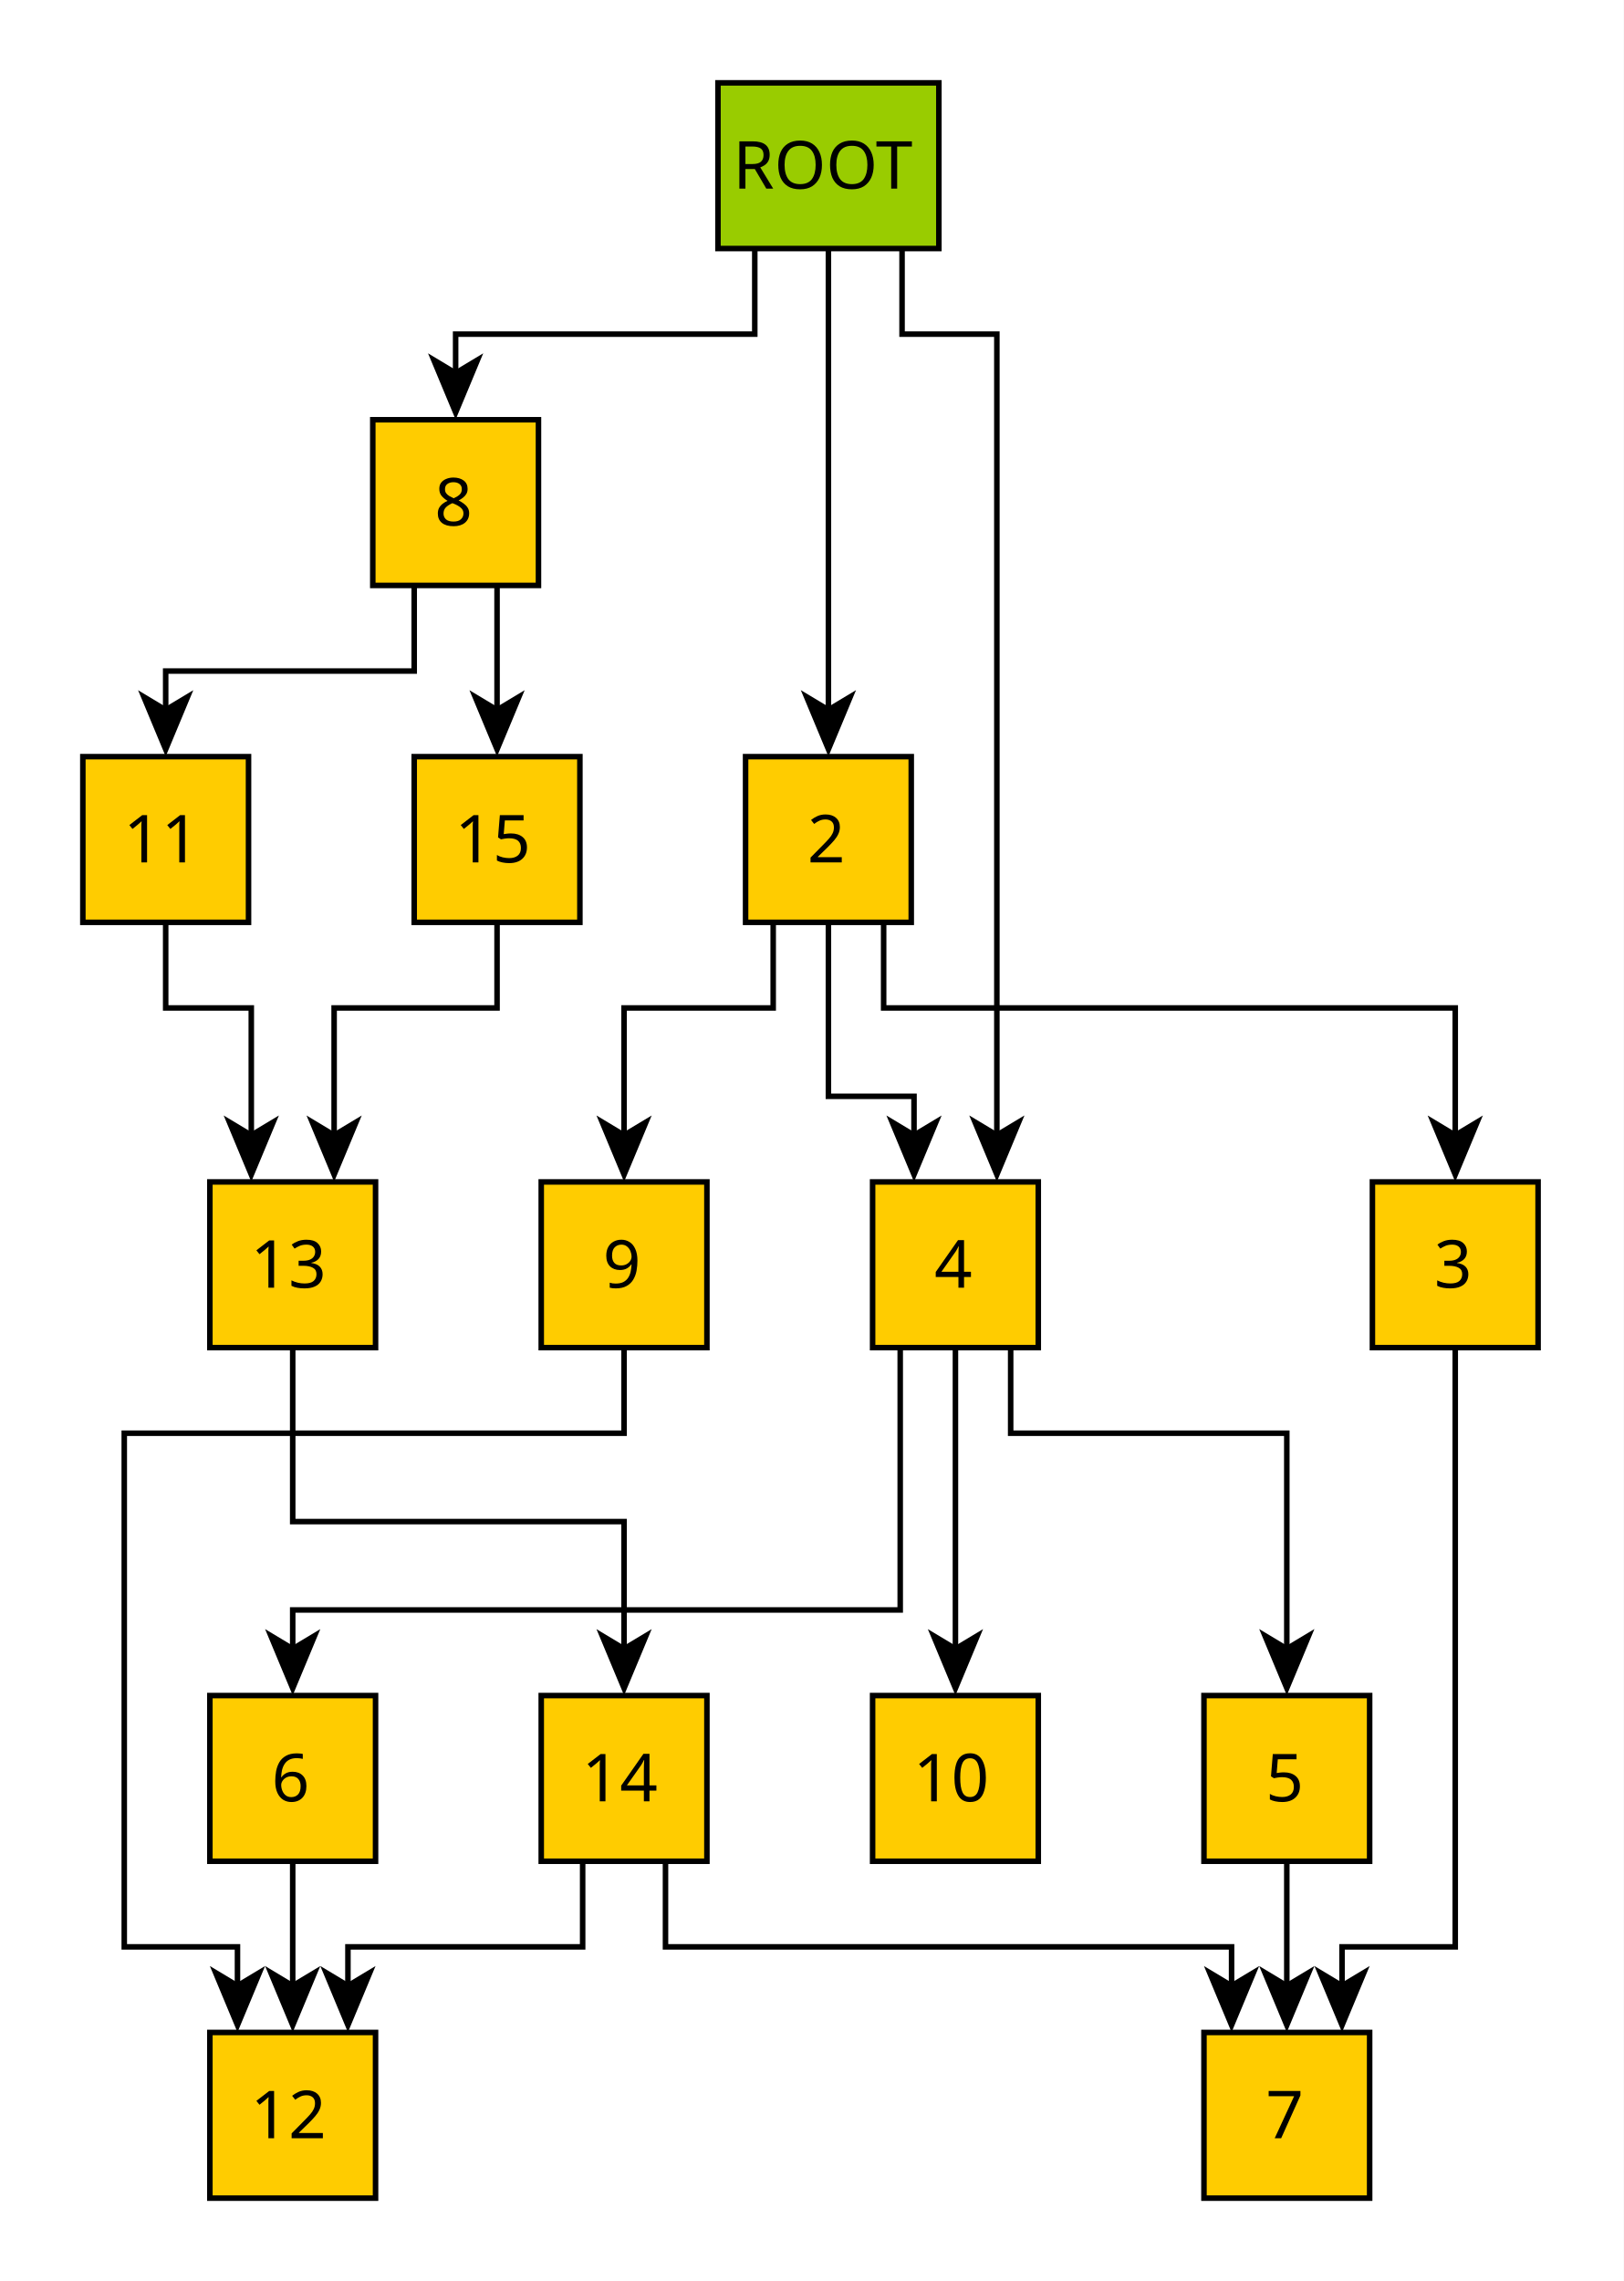
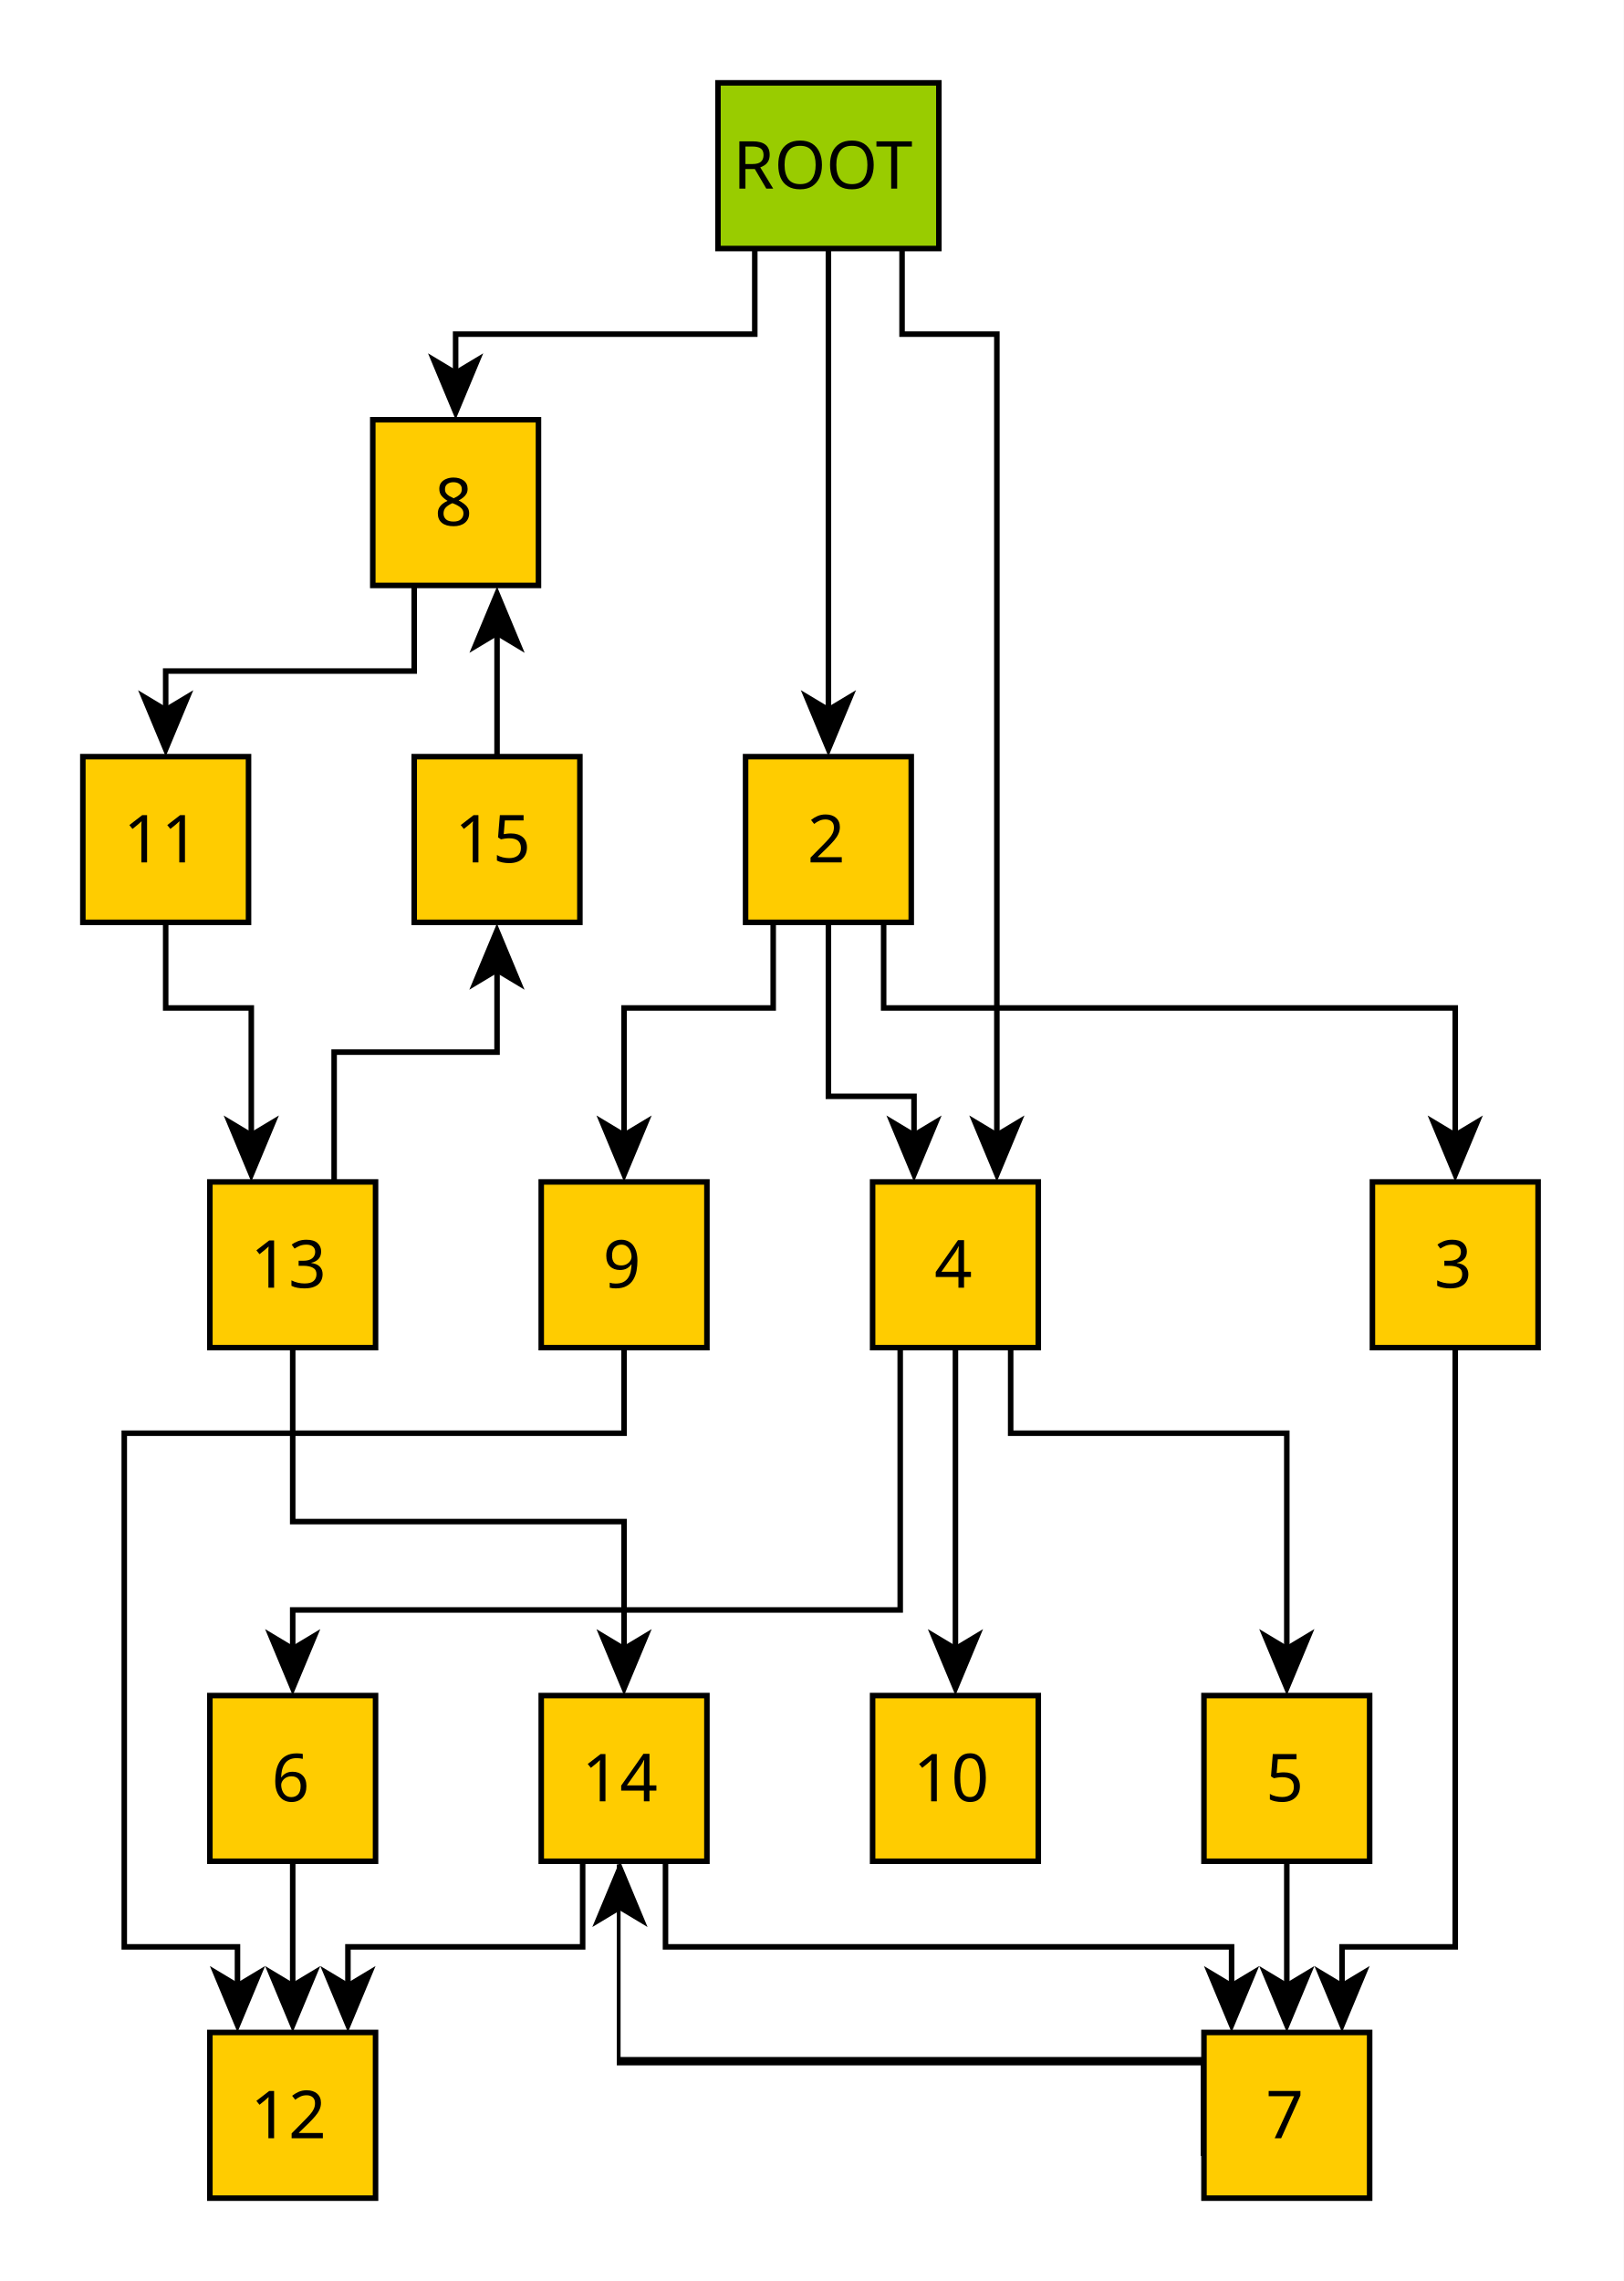
- <svg xmlns="http://www.w3.org/2000/svg" fill-opacity="1" color-rendering="auto" color-interpolation="auto" text-rendering="auto" stroke="black" stroke-linecap="square" width="294" stroke-miterlimit="10" shape-rendering="auto" stroke-opacity="1" fill="black" stroke-dasharray="none" font-weight="normal" stroke-width="1" height="413" font-family="'Dialog'" font-style="normal" stroke-linejoin="miter" font-size="12px" stroke-dashoffset="0" image-rendering="auto">
-   <defs id="genericDefs" />
-   <g>
+ <svg xmlns="http://www.w3.org/2000/svg" fill-opacity="1" color-rendering="auto" color-interpolation="auto" text-rendering="auto" stroke="black" stroke-linecap="square" width="294" stroke-miterlimit="10" shape-rendering="auto" stroke-opacity="1" fill="black" stroke-dasharray="none" font-weight="normal" stroke-width="1" height="413" font-family="'Dialog'" font-style="normal" stroke-linejoin="miter" font-size="12px" stroke-dashoffset="0" image-rendering="auto" version="1.1" id="svg246">
+   <defs id="genericDefs">
+     <clipPath clipPathUnits="userSpaceOnUse" id="clipPath2-3">
+       <path d="M 5,-15 H 299 V 398 H 5 Z" id="path6-6" />
+     </clipPath>
+     <clipPath clipPathUnits="userSpaceOnUse" id="clipPath2-5">
+       <path d="M 5,-15 H 299 V 398 H 5 Z" id="path6-3" />
+     </clipPath>
+   </defs>
+   <g id="g244">
    <defs id="defs1">
      <clipPath clipPathUnits="userSpaceOnUse" id="clipPath1">
-         <path d="M0 0 L294 0 L294 413 L0 413 L0 0 Z" />
+         <path d="M0 0 L294 0 L294 413 L0 413 L0 0 Z" id="path3" />
      </clipPath>
      <clipPath clipPathUnits="userSpaceOnUse" id="clipPath2">
-         <path d="M5 -15 L299 -15 L299 398 L5 398 L5 -15 Z" />
+         <path d="M5 -15 L299 -15 L299 398 L5 398 L5 -15 Z" id="path6" />
      </clipPath>
    </defs>
-     <g fill="white" text-rendering="geometricPrecision" shape-rendering="geometricPrecision" transform="translate(-5,15)" stroke="white">
-       <rect x="5" width="294" height="413" y="-15" clip-path="url(#clipPath2)" stroke="none" />
+     <g fill="white" text-rendering="geometricPrecision" shape-rendering="geometricPrecision" transform="translate(-5,15)" stroke="white" id="g12">
+       <rect x="5" width="294" height="413" y="-15" clip-path="url(#clipPath2)" stroke="none" id="rect10" />
    </g>
-     <g fill="rgb(153,204,0)" text-rendering="geometricPrecision" shape-rendering="geometricPrecision" transform="matrix(1,0,0,1,-5,15)" stroke="rgb(153,204,0)">
-       <rect x="135" width="40" height="30" y="0" clip-path="url(#clipPath2)" stroke="none" />
+     <path d="m 118,291.969 5,-12 -5,3 -5,-3 z" clip-path="url(#clipPath2-5)" stroke="none" id="path224-5" transform="matrix(1,0,0,-1,-5.751728,628.8764)" />
+     <g fill="rgb(153,204,0)" text-rendering="geometricPrecision" shape-rendering="geometricPrecision" transform="matrix(1,0,0,1,-5,15)" stroke="rgb(153,204,0)" id="g16">
+       <rect x="135" width="40" height="30" y="0" clip-path="url(#clipPath2)" stroke="none" id="rect14" />
    </g>
-     <g text-rendering="geometricPrecision" stroke-miterlimit="1.45" shape-rendering="geometricPrecision" transform="matrix(1,0,0,1,-5,15)" stroke-linecap="butt">
-       <rect fill="none" x="135" width="40" height="30" y="0" clip-path="url(#clipPath2)" />
-       <text x="137.721" xml:space="preserve" y="19.154" clip-path="url(#clipPath2)" font-family="sans-serif" stroke="none">ROOT</text>
+     <g text-rendering="geometricPrecision" stroke-miterlimit="1.45" shape-rendering="geometricPrecision" transform="matrix(1,0,0,1,-5,15)" stroke-linecap="butt" id="g22">
+       <rect fill="none" x="135" width="40" height="30" y="0" clip-path="url(#clipPath2)" id="rect18" />
+       <text x="137.721" xml:space="preserve" y="19.154" clip-path="url(#clipPath2)" font-family="sans-serif" stroke="none" id="text20">ROOT</text>
    </g>
-     <g fill="rgb(255,204,0)" text-rendering="geometricPrecision" shape-rendering="geometricPrecision" transform="matrix(1,0,0,1,-5,15)" stroke="rgb(255,204,0)">
-       <rect x="140" width="30" height="30" y="122" clip-path="url(#clipPath2)" stroke="none" />
+     <g fill="rgb(255,204,0)" text-rendering="geometricPrecision" shape-rendering="geometricPrecision" transform="matrix(1,0,0,1,-5,15)" stroke="rgb(255,204,0)" id="g26">
+       <rect x="140" width="30" height="30" y="122" clip-path="url(#clipPath2)" stroke="none" id="rect24" />
    </g>
-     <g text-rendering="geometricPrecision" stroke-miterlimit="1.45" shape-rendering="geometricPrecision" transform="matrix(1,0,0,1,-5,15)" stroke-linecap="butt">
-       <rect fill="none" x="140" width="30" height="30" y="122" clip-path="url(#clipPath2)" />
-       <text x="151.183" xml:space="preserve" y="141.154" clip-path="url(#clipPath2)" font-family="sans-serif" stroke="none">2</text>
+     <g text-rendering="geometricPrecision" stroke-miterlimit="1.45" shape-rendering="geometricPrecision" transform="matrix(1,0,0,1,-5,15)" stroke-linecap="butt" id="g32">
+       <rect fill="none" x="140" width="30" height="30" y="122" clip-path="url(#clipPath2)" id="rect28" />
+       <text x="151.183" xml:space="preserve" y="141.154" clip-path="url(#clipPath2)" font-family="sans-serif" stroke="none" id="text30">2</text>
    </g>
-     <g fill="rgb(255,204,0)" text-rendering="geometricPrecision" shape-rendering="geometricPrecision" transform="matrix(1,0,0,1,-5,15)" stroke="rgb(255,204,0)">
-       <rect x="253.5" width="30" height="30" y="199" clip-path="url(#clipPath2)" stroke="none" />
+     <g fill="rgb(255,204,0)" text-rendering="geometricPrecision" shape-rendering="geometricPrecision" transform="matrix(1,0,0,1,-5,15)" stroke="rgb(255,204,0)" id="g36">
+       <rect x="253.5" width="30" height="30" y="199" clip-path="url(#clipPath2)" stroke="none" id="rect34" />
    </g>
-     <g text-rendering="geometricPrecision" stroke-miterlimit="1.45" shape-rendering="geometricPrecision" transform="matrix(1,0,0,1,-5,15)" stroke-linecap="butt">
-       <rect fill="none" x="253.5" width="30" height="30" y="199" clip-path="url(#clipPath2)" />
-       <text x="264.683" xml:space="preserve" y="218.154" clip-path="url(#clipPath2)" font-family="sans-serif" stroke="none">3</text>
+     <g text-rendering="geometricPrecision" stroke-miterlimit="1.45" shape-rendering="geometricPrecision" transform="matrix(1,0,0,1,-5,15)" stroke-linecap="butt" id="g42">
+       <rect fill="none" x="253.5" width="30" height="30" y="199" clip-path="url(#clipPath2)" id="rect38" />
+       <text x="264.683" xml:space="preserve" y="218.154" clip-path="url(#clipPath2)" font-family="sans-serif" stroke="none" id="text40">3</text>
    </g>
-     <g fill="rgb(255,204,0)" text-rendering="geometricPrecision" shape-rendering="geometricPrecision" transform="matrix(1,0,0,1,-5,15)" stroke="rgb(255,204,0)">
-       <rect x="163" width="30" height="30" y="199" clip-path="url(#clipPath2)" stroke="none" />
+     <g fill="rgb(255,204,0)" text-rendering="geometricPrecision" shape-rendering="geometricPrecision" transform="matrix(1,0,0,1,-5,15)" stroke="rgb(255,204,0)" id="g46">
+       <rect x="163" width="30" height="30" y="199" clip-path="url(#clipPath2)" stroke="none" id="rect44" />
    </g>
-     <g text-rendering="geometricPrecision" stroke-miterlimit="1.45" shape-rendering="geometricPrecision" transform="matrix(1,0,0,1,-5,15)" stroke-linecap="butt">
-       <rect fill="none" x="163" width="30" height="30" y="199" clip-path="url(#clipPath2)" />
-       <text x="174.183" xml:space="preserve" y="218.154" clip-path="url(#clipPath2)" font-family="sans-serif" stroke="none">4</text>
+     <g text-rendering="geometricPrecision" stroke-miterlimit="1.45" shape-rendering="geometricPrecision" transform="matrix(1,0,0,1,-5,15)" stroke-linecap="butt" id="g52">
+       <rect fill="none" x="163" width="30" height="30" y="199" clip-path="url(#clipPath2)" id="rect48" />
+       <text x="174.183" xml:space="preserve" y="218.154" clip-path="url(#clipPath2)" font-family="sans-serif" stroke="none" id="text50">4</text>
    </g>
-     <g fill="rgb(255,204,0)" text-rendering="geometricPrecision" shape-rendering="geometricPrecision" transform="matrix(1,0,0,1,-5,15)" stroke="rgb(255,204,0)">
-       <rect x="223" width="30" height="30" y="292" clip-path="url(#clipPath2)" stroke="none" />
+     <g fill="rgb(255,204,0)" text-rendering="geometricPrecision" shape-rendering="geometricPrecision" transform="matrix(1,0,0,1,-5,15)" stroke="rgb(255,204,0)" id="g56">
+       <rect x="223" width="30" height="30" y="292" clip-path="url(#clipPath2)" stroke="none" id="rect54" />
    </g>
-     <g text-rendering="geometricPrecision" stroke-miterlimit="1.45" shape-rendering="geometricPrecision" transform="matrix(1,0,0,1,-5,15)" stroke-linecap="butt">
-       <rect fill="none" x="223" width="30" height="30" y="292" clip-path="url(#clipPath2)" />
-       <text x="234.183" xml:space="preserve" y="311.154" clip-path="url(#clipPath2)" font-family="sans-serif" stroke="none">5</text>
+     <g text-rendering="geometricPrecision" stroke-miterlimit="1.45" shape-rendering="geometricPrecision" transform="matrix(1,0,0,1,-5,15)" stroke-linecap="butt" id="g62">
+       <rect fill="none" x="223" width="30" height="30" y="292" clip-path="url(#clipPath2)" id="rect58" />
+       <text x="234.183" xml:space="preserve" y="311.154" clip-path="url(#clipPath2)" font-family="sans-serif" stroke="none" id="text60">5</text>
    </g>
-     <g fill="rgb(255,204,0)" text-rendering="geometricPrecision" shape-rendering="geometricPrecision" transform="matrix(1,0,0,1,-5,15)" stroke="rgb(255,204,0)">
-       <rect x="43" width="30" height="30" y="292" clip-path="url(#clipPath2)" stroke="none" />
+     <g fill="rgb(255,204,0)" text-rendering="geometricPrecision" shape-rendering="geometricPrecision" transform="matrix(1,0,0,1,-5,15)" stroke="rgb(255,204,0)" id="g66">
+       <rect x="43" width="30" height="30" y="292" clip-path="url(#clipPath2)" stroke="none" id="rect64" />
    </g>
-     <g text-rendering="geometricPrecision" stroke-miterlimit="1.45" shape-rendering="geometricPrecision" transform="matrix(1,0,0,1,-5,15)" stroke-linecap="butt">
-       <rect fill="none" x="43" width="30" height="30" y="292" clip-path="url(#clipPath2)" />
-       <text x="54.183" xml:space="preserve" y="311.154" clip-path="url(#clipPath2)" font-family="sans-serif" stroke="none">6</text>
+     <g text-rendering="geometricPrecision" stroke-miterlimit="1.45" shape-rendering="geometricPrecision" transform="matrix(1,0,0,1,-5,15)" stroke-linecap="butt" id="g72">
+       <rect fill="none" x="43" width="30" height="30" y="292" clip-path="url(#clipPath2)" id="rect68" />
+       <text x="54.183" xml:space="preserve" y="311.154" clip-path="url(#clipPath2)" font-family="sans-serif" stroke="none" id="text70">6</text>
    </g>
-     <g fill="rgb(255,204,0)" text-rendering="geometricPrecision" shape-rendering="geometricPrecision" transform="matrix(1,0,0,1,-5,15)" stroke="rgb(255,204,0)">
-       <rect x="223" width="30" height="30" y="353" clip-path="url(#clipPath2)" stroke="none" />
+     <g fill="rgb(255,204,0)" text-rendering="geometricPrecision" shape-rendering="geometricPrecision" transform="matrix(1,0,0,1,-5,15)" stroke="rgb(255,204,0)" id="g76">
+       <rect x="223" width="30" height="30" y="353" clip-path="url(#clipPath2)" stroke="none" id="rect74" />
    </g>
-     <g text-rendering="geometricPrecision" stroke-miterlimit="1.45" shape-rendering="geometricPrecision" transform="matrix(1,0,0,1,-5,15)" stroke-linecap="butt">
-       <rect fill="none" x="223" width="30" height="30" y="353" clip-path="url(#clipPath2)" />
-       <text x="234.183" xml:space="preserve" y="372.154" clip-path="url(#clipPath2)" font-family="sans-serif" stroke="none">7</text>
+     <g text-rendering="geometricPrecision" stroke-miterlimit="1.45" shape-rendering="geometricPrecision" transform="matrix(1,0,0,1,-5,15)" stroke-linecap="butt" id="g82">
+       <rect fill="none" x="223" width="30" height="30" y="353" clip-path="url(#clipPath2)" id="rect78" />
+       <text x="234.183" xml:space="preserve" y="372.154" clip-path="url(#clipPath2)" font-family="sans-serif" stroke="none" id="text80">7</text>
    </g>
-     <g fill="rgb(255,204,0)" text-rendering="geometricPrecision" shape-rendering="geometricPrecision" transform="matrix(1,0,0,1,-5,15)" stroke="rgb(255,204,0)">
-       <rect x="72.5" width="30" height="30" y="61" clip-path="url(#clipPath2)" stroke="none" />
+     <g fill="rgb(255,204,0)" text-rendering="geometricPrecision" shape-rendering="geometricPrecision" transform="matrix(1,0,0,1,-5,15)" stroke="rgb(255,204,0)" id="g86">
+       <rect x="72.5" width="30" height="30" y="61" clip-path="url(#clipPath2)" stroke="none" id="rect84" />
    </g>
-     <g text-rendering="geometricPrecision" stroke-miterlimit="1.45" shape-rendering="geometricPrecision" transform="matrix(1,0,0,1,-5,15)" stroke-linecap="butt">
-       <rect fill="none" x="72.5" width="30" height="30" y="61" clip-path="url(#clipPath2)" />
-       <text x="83.683" xml:space="preserve" y="80.154" clip-path="url(#clipPath2)" font-family="sans-serif" stroke="none">8</text>
+     <g text-rendering="geometricPrecision" stroke-miterlimit="1.45" shape-rendering="geometricPrecision" transform="matrix(1,0,0,1,-5,15)" stroke-linecap="butt" id="g92">
+       <rect fill="none" x="72.5" width="30" height="30" y="61" clip-path="url(#clipPath2)" id="rect88" />
+       <text x="83.683" xml:space="preserve" y="80.154" clip-path="url(#clipPath2)" font-family="sans-serif" stroke="none" id="text90">8</text>
    </g>
-     <g fill="rgb(255,204,0)" text-rendering="geometricPrecision" shape-rendering="geometricPrecision" transform="matrix(1,0,0,1,-5,15)" stroke="rgb(255,204,0)">
-       <rect x="103" width="30" height="30" y="199" clip-path="url(#clipPath2)" stroke="none" />
+     <g fill="rgb(255,204,0)" text-rendering="geometricPrecision" shape-rendering="geometricPrecision" transform="matrix(1,0,0,1,-5,15)" stroke="rgb(255,204,0)" id="g96">
+       <rect x="103" width="30" height="30" y="199" clip-path="url(#clipPath2)" stroke="none" id="rect94" />
    </g>
-     <g text-rendering="geometricPrecision" stroke-miterlimit="1.45" shape-rendering="geometricPrecision" transform="matrix(1,0,0,1,-5,15)" stroke-linecap="butt">
-       <rect fill="none" x="103" width="30" height="30" y="199" clip-path="url(#clipPath2)" />
-       <text x="114.183" xml:space="preserve" y="218.154" clip-path="url(#clipPath2)" font-family="sans-serif" stroke="none">9</text>
+     <g text-rendering="geometricPrecision" stroke-miterlimit="1.45" shape-rendering="geometricPrecision" transform="matrix(1,0,0,1,-5,15)" stroke-linecap="butt" id="g102">
+       <rect fill="none" x="103" width="30" height="30" y="199" clip-path="url(#clipPath2)" id="rect98" />
+       <text x="114.183" xml:space="preserve" y="218.154" clip-path="url(#clipPath2)" font-family="sans-serif" stroke="none" id="text100">9</text>
    </g>
-     <g fill="rgb(255,204,0)" text-rendering="geometricPrecision" shape-rendering="geometricPrecision" transform="matrix(1,0,0,1,-5,15)" stroke="rgb(255,204,0)">
-       <rect x="163" width="30" height="30" y="292" clip-path="url(#clipPath2)" stroke="none" />
+     <g fill="rgb(255,204,0)" text-rendering="geometricPrecision" shape-rendering="geometricPrecision" transform="matrix(1,0,0,1,-5,15)" stroke="rgb(255,204,0)" id="g106">
+       <rect x="163" width="30" height="30" y="292" clip-path="url(#clipPath2)" stroke="none" id="rect104" />
    </g>
-     <g text-rendering="geometricPrecision" stroke-miterlimit="1.45" shape-rendering="geometricPrecision" transform="matrix(1,0,0,1,-5,15)" stroke-linecap="butt">
-       <rect fill="none" x="163" width="30" height="30" y="292" clip-path="url(#clipPath2)" />
-       <text x="170.365" xml:space="preserve" y="311.154" clip-path="url(#clipPath2)" font-family="sans-serif" stroke="none">10</text>
+     <g text-rendering="geometricPrecision" stroke-miterlimit="1.45" shape-rendering="geometricPrecision" transform="matrix(1,0,0,1,-5,15)" stroke-linecap="butt" id="g112">
+       <rect fill="none" x="163" width="30" height="30" y="292" clip-path="url(#clipPath2)" id="rect108" />
+       <text x="170.365" xml:space="preserve" y="311.154" clip-path="url(#clipPath2)" font-family="sans-serif" stroke="none" id="text110">10</text>
    </g>
-     <g fill="rgb(255,204,0)" text-rendering="geometricPrecision" shape-rendering="geometricPrecision" transform="matrix(1,0,0,1,-5,15)" stroke="rgb(255,204,0)">
-       <rect x="20" width="30" height="30" y="122" clip-path="url(#clipPath2)" stroke="none" />
+     <g fill="rgb(255,204,0)" text-rendering="geometricPrecision" shape-rendering="geometricPrecision" transform="matrix(1,0,0,1,-5,15)" stroke="rgb(255,204,0)" id="g116">
+       <rect x="20" width="30" height="30" y="122" clip-path="url(#clipPath2)" stroke="none" id="rect114" />
    </g>
-     <g text-rendering="geometricPrecision" stroke-miterlimit="1.45" shape-rendering="geometricPrecision" transform="matrix(1,0,0,1,-5,15)" stroke-linecap="butt">
-       <rect fill="none" x="20" width="30" height="30" y="122" clip-path="url(#clipPath2)" />
-       <text x="27.365" xml:space="preserve" y="141.154" clip-path="url(#clipPath2)" font-family="sans-serif" stroke="none">11</text>
+     <g text-rendering="geometricPrecision" stroke-miterlimit="1.45" shape-rendering="geometricPrecision" transform="matrix(1,0,0,1,-5,15)" stroke-linecap="butt" id="g122">
+       <rect fill="none" x="20" width="30" height="30" y="122" clip-path="url(#clipPath2)" id="rect118" />
+       <text x="27.365" xml:space="preserve" y="141.154" clip-path="url(#clipPath2)" font-family="sans-serif" stroke="none" id="text120">11</text>
    </g>
-     <g fill="rgb(255,204,0)" text-rendering="geometricPrecision" shape-rendering="geometricPrecision" transform="matrix(1,0,0,1,-5,15)" stroke="rgb(255,204,0)">
-       <rect x="43" width="30" height="30" y="353" clip-path="url(#clipPath2)" stroke="none" />
+     <g fill="rgb(255,204,0)" text-rendering="geometricPrecision" shape-rendering="geometricPrecision" transform="matrix(1,0,0,1,-5,15)" stroke="rgb(255,204,0)" id="g126">
+       <rect x="43" width="30" height="30" y="353" clip-path="url(#clipPath2)" stroke="none" id="rect124" />
    </g>
-     <g text-rendering="geometricPrecision" stroke-miterlimit="1.45" shape-rendering="geometricPrecision" transform="matrix(1,0,0,1,-5,15)" stroke-linecap="butt">
-       <rect fill="none" x="43" width="30" height="30" y="353" clip-path="url(#clipPath2)" />
-       <text x="50.365" xml:space="preserve" y="372.154" clip-path="url(#clipPath2)" font-family="sans-serif" stroke="none">12</text>
+     <g text-rendering="geometricPrecision" stroke-miterlimit="1.45" shape-rendering="geometricPrecision" transform="matrix(1,0,0,1,-5,15)" stroke-linecap="butt" id="g132">
+       <rect fill="none" x="43" width="30" height="30" y="353" clip-path="url(#clipPath2)" id="rect128" />
+       <text x="50.365" xml:space="preserve" y="372.154" clip-path="url(#clipPath2)" font-family="sans-serif" stroke="none" id="text130">12</text>
    </g>
-     <g fill="rgb(255,204,0)" text-rendering="geometricPrecision" shape-rendering="geometricPrecision" transform="matrix(1,0,0,1,-5,15)" stroke="rgb(255,204,0)">
-       <rect x="43" width="30" height="30" y="199" clip-path="url(#clipPath2)" stroke="none" />
+     <g fill="rgb(255,204,0)" text-rendering="geometricPrecision" shape-rendering="geometricPrecision" transform="matrix(1,0,0,1,-5,15)" stroke="rgb(255,204,0)" id="g136">
+       <rect x="43" width="30" height="30" y="199" clip-path="url(#clipPath2)" stroke="none" id="rect134" />
    </g>
-     <g text-rendering="geometricPrecision" stroke-miterlimit="1.45" shape-rendering="geometricPrecision" transform="matrix(1,0,0,1,-5,15)" stroke-linecap="butt">
-       <rect fill="none" x="43" width="30" height="30" y="199" clip-path="url(#clipPath2)" />
-       <text x="50.365" xml:space="preserve" y="218.154" clip-path="url(#clipPath2)" font-family="sans-serif" stroke="none">13</text>
+     <g text-rendering="geometricPrecision" stroke-miterlimit="1.45" shape-rendering="geometricPrecision" transform="matrix(1,0,0,1,-5,15)" stroke-linecap="butt" id="g142">
+       <rect fill="none" x="43" width="30" height="30" y="199" clip-path="url(#clipPath2)" id="rect138" />
+       <text x="50.365" xml:space="preserve" y="218.154" clip-path="url(#clipPath2)" font-family="sans-serif" stroke="none" id="text140">13</text>
    </g>
-     <g fill="rgb(255,204,0)" text-rendering="geometricPrecision" shape-rendering="geometricPrecision" transform="matrix(1,0,0,1,-5,15)" stroke="rgb(255,204,0)">
-       <rect x="103" width="30" height="30" y="292" clip-path="url(#clipPath2)" stroke="none" />
+     <g fill="rgb(255,204,0)" text-rendering="geometricPrecision" shape-rendering="geometricPrecision" transform="matrix(1,0,0,1,-5,15)" stroke="rgb(255,204,0)" id="g146">
+       <rect x="103" width="30" height="30" y="292" clip-path="url(#clipPath2)" stroke="none" id="rect144" />
    </g>
-     <g text-rendering="geometricPrecision" stroke-miterlimit="1.45" shape-rendering="geometricPrecision" transform="matrix(1,0,0,1,-5,15)" stroke-linecap="butt">
-       <rect fill="none" x="103" width="30" height="30" y="292" clip-path="url(#clipPath2)" />
-       <text x="110.365" xml:space="preserve" y="311.154" clip-path="url(#clipPath2)" font-family="sans-serif" stroke="none">14</text>
+     <g text-rendering="geometricPrecision" stroke-miterlimit="1.45" shape-rendering="geometricPrecision" transform="matrix(1,0,0,1,-5,15)" stroke-linecap="butt" id="g152">
+       <rect fill="none" x="103" width="30" height="30" y="292" clip-path="url(#clipPath2)" id="rect148" />
+       <text x="110.365" xml:space="preserve" y="311.154" clip-path="url(#clipPath2)" font-family="sans-serif" stroke="none" id="text150">14</text>
    </g>
-     <g fill="rgb(255,204,0)" text-rendering="geometricPrecision" shape-rendering="geometricPrecision" transform="matrix(1,0,0,1,-5,15)" stroke="rgb(255,204,0)">
-       <rect x="80" width="30" height="30" y="122" clip-path="url(#clipPath2)" stroke="none" />
+     <g fill="rgb(255,204,0)" text-rendering="geometricPrecision" shape-rendering="geometricPrecision" transform="matrix(1,0,0,1,-5,15)" stroke="rgb(255,204,0)" id="g156">
+       <rect x="80" width="30" height="30" y="122" clip-path="url(#clipPath2)" stroke="none" id="rect154" />
    </g>
-     <g text-rendering="geometricPrecision" stroke-miterlimit="1.45" shape-rendering="geometricPrecision" transform="matrix(1,0,0,1,-5,15)" stroke-linecap="butt">
-       <rect fill="none" x="80" width="30" height="30" y="122" clip-path="url(#clipPath2)" />
-       <text x="87.365" xml:space="preserve" y="141.154" clip-path="url(#clipPath2)" font-family="sans-serif" stroke="none">15</text>
-       <path fill="none" d="M155 30 L155 113.955" clip-path="url(#clipPath2)" />
-       <path d="M155 121.955 L160 109.955 L155 112.955 L150 109.955 Z" clip-path="url(#clipPath2)" stroke="none" />
-       <path fill="none" d="M165 152 L165 167.5 L268.5 167.5 L268.5 190.969" clip-path="url(#clipPath2)" />
-       <path d="M268.5 198.969 L273.5 186.969 L268.5 189.969 L263.5 186.969 Z" clip-path="url(#clipPath2)" stroke="none" />
-       <path fill="none" d="M168.333 30 L168.333 45.5 L185.5 45.5 L185.5 190.963" clip-path="url(#clipPath2)" />
-       <path d="M185.5 198.963 L190.5 186.963 L185.5 189.963 L180.5 186.963 Z" clip-path="url(#clipPath2)" stroke="none" />
-       <path fill="none" d="M155 152 L155 183.5 L170.5 183.5 L170.5 190.97" clip-path="url(#clipPath2)" />
-       <path d="M170.5 198.97 L175.5 186.97 L170.5 189.97 L165.5 186.97 Z" clip-path="url(#clipPath2)" stroke="none" />
-       <path fill="none" d="M188 229 L188 244.5 L238 244.5 L238 283.954" clip-path="url(#clipPath2)" />
-       <path d="M238 291.954 L243 279.954 L238 282.954 L233 279.954 Z" clip-path="url(#clipPath2)" stroke="none" />
-       <path fill="none" d="M168 229 L168 276.5 L58 276.5 L58 283.97" clip-path="url(#clipPath2)" />
-       <path d="M58 291.97 L63 279.97 L58 282.97 L53 279.97 Z" clip-path="url(#clipPath2)" stroke="none" />
-       <path fill="none" d="M268.5 229 L268.5 337.5 L248 337.5 L248 344.97" clip-path="url(#clipPath2)" />
-       <path d="M248 352.97 L253 340.97 L248 343.97 L243 340.97 Z" clip-path="url(#clipPath2)" stroke="none" />
-       <path fill="none" d="M238 322 L238 344.97" clip-path="url(#clipPath2)" />
-       <path d="M238 352.97 L243 340.97 L238 343.97 L233 340.97 Z" clip-path="url(#clipPath2)" stroke="none" />
-       <path fill="none" d="M141.667 30 L141.667 45.5 L87.5 45.5 L87.5 52.97" clip-path="url(#clipPath2)" />
-       <path d="M87.5 60.97 L92.5 48.97 L87.5 51.97 L82.5 48.97 Z" clip-path="url(#clipPath2)" stroke="none" />
-       <path fill="none" d="M145 152 L145 167.5 L118 167.5 L118 190.969" clip-path="url(#clipPath2)" />
-       <path d="M118 198.969 L123 186.969 L118 189.969 L113 186.969 Z" clip-path="url(#clipPath2)" stroke="none" />
-       <path fill="none" d="M178 229 L178 283.969" clip-path="url(#clipPath2)" />
-       <path d="M178 291.969 L183 279.969 L178 282.969 L173 279.969 Z" clip-path="url(#clipPath2)" stroke="none" />
-       <path fill="none" d="M80 91 L80 106.5 L35 106.5 L35 113.97" clip-path="url(#clipPath2)" />
-       <path d="M35 121.97 L40 109.97 L35 112.97 L30 109.97 Z" clip-path="url(#clipPath2)" stroke="none" />
-       <path fill="none" d="M58 322 L58 344.97" clip-path="url(#clipPath2)" />
-       <path d="M58 352.97 L63 340.97 L58 343.97 L53 340.97 Z" clip-path="url(#clipPath2)" stroke="none" />
-       <path fill="none" d="M118 229 L118 244.5 L27.5 244.5 L27.5 337.5 L48 337.5 L48 344.97" clip-path="url(#clipPath2)" />
-       <path d="M48 352.97 L53 340.97 L48 343.97 L43 340.97 Z" clip-path="url(#clipPath2)" stroke="none" />
-       <path fill="none" d="M35 152 L35 167.5 L50.5 167.5 L50.5 190.969" clip-path="url(#clipPath2)" />
-       <path d="M50.5 198.969 L55.5 186.969 L50.5 189.969 L45.5 186.969 Z" clip-path="url(#clipPath2)" stroke="none" />
-       <path fill="none" d="M58 229 L58 260.5 L118 260.5 L118 283.969" clip-path="url(#clipPath2)" />
-       <path d="M118 291.969 L123 279.969 L118 282.969 L113 279.969 Z" clip-path="url(#clipPath2)" stroke="none" />
-       <path fill="none" d="M110.5 322 L110.5 337.5 L68 337.5 L68 344.97" clip-path="url(#clipPath2)" />
-       <path d="M68 352.97 L73 340.97 L68 343.97 L63 340.97 Z" clip-path="url(#clipPath2)" stroke="none" />
-       <path fill="none" d="M125.5 322 L125.5 337.5 L228 337.5 L228 344.97" clip-path="url(#clipPath2)" />
-       <path d="M228 352.97 L233 340.97 L228 343.97 L223 340.97 Z" clip-path="url(#clipPath2)" stroke="none" />
-       <path fill="none" d="M95 91 L95 113.97" clip-path="url(#clipPath2)" />
-       <path d="M95 121.97 L100 109.97 L95 112.97 L90 109.97 Z" clip-path="url(#clipPath2)" stroke="none" />
-       <path fill="none" d="M95 152 L95 167.5 L65.5 167.5 L65.5 190.969" clip-path="url(#clipPath2)" />
-       <path d="M65.5 198.969 L70.5 186.969 L65.5 189.969 L60.5 186.969 Z" clip-path="url(#clipPath2)" stroke="none" />
+     <g text-rendering="geometricPrecision" stroke-miterlimit="1.45" shape-rendering="geometricPrecision" transform="matrix(1,0,0,1,-5,15)" stroke-linecap="butt" id="g242">
+       <rect fill="none" x="80" width="30" height="30" y="122" clip-path="url(#clipPath2)" id="rect158" />
+       <text x="87.365" xml:space="preserve" y="141.154" clip-path="url(#clipPath2)" font-family="sans-serif" stroke="none" id="text160">15</text>
+       <path fill="none" d="M155 30 L155 113.955" clip-path="url(#clipPath2)" id="path162" />
+       <path d="M155 121.955 L160 109.955 L155 112.955 L150 109.955 Z" clip-path="url(#clipPath2)" stroke="none" id="path164" />
+       <path fill="none" d="M165 152 L165 167.5 L268.5 167.5 L268.5 190.969" clip-path="url(#clipPath2)" id="path166" />
+       <path d="M268.5 198.969 L273.5 186.969 L268.5 189.969 L263.5 186.969 Z" clip-path="url(#clipPath2)" stroke="none" id="path168" />
+       <path fill="none" d="M168.333 30 L168.333 45.5 L185.5 45.5 L185.5 190.963" clip-path="url(#clipPath2)" id="path170" />
+       <path d="M185.5 198.963 L190.5 186.963 L185.5 189.963 L180.5 186.963 Z" clip-path="url(#clipPath2)" stroke="none" id="path172" />
+       <path fill="none" d="M155 152 L155 183.5 L170.5 183.5 L170.5 190.97" clip-path="url(#clipPath2)" id="path174" />
+       <path d="M170.5 198.97 L175.5 186.97 L170.5 189.97 L165.5 186.97 Z" clip-path="url(#clipPath2)" stroke="none" id="path176" />
+       <path fill="none" d="M188 229 L188 244.5 L238 244.5 L238 283.954" clip-path="url(#clipPath2)" id="path178" />
+       <path d="M238 291.954 L243 279.954 L238 282.954 L233 279.954 Z" clip-path="url(#clipPath2)" stroke="none" id="path180" />
+       <path fill="none" d="M168 229 L168 276.5 L58 276.5 L58 283.97" clip-path="url(#clipPath2)" id="path182" />
+       <path d="M58 291.97 L63 279.97 L58 282.97 L53 279.97 Z" clip-path="url(#clipPath2)" stroke="none" id="path184" />
+       <path fill="none" d="M268.5 229 L268.5 337.5 L248 337.5 L248 344.97" clip-path="url(#clipPath2)" id="path186" />
+       <path d="M248 352.97 L253 340.97 L248 343.97 L243 340.97 Z" clip-path="url(#clipPath2)" stroke="none" id="path188" />
+       <path fill="none" d="M238 322 L238 344.97" clip-path="url(#clipPath2)" id="path190" />
+       <path d="M238 352.97 L243 340.97 L238 343.97 L233 340.97 Z" clip-path="url(#clipPath2)" stroke="none" id="path192" />
+       <path fill="none" d="M141.667 30 L141.667 45.5 L87.5 45.5 L87.5 52.97" clip-path="url(#clipPath2)" id="path194" />
+       <path d="M87.5 60.97 L92.5 48.97 L87.5 51.97 L82.5 48.97 Z" clip-path="url(#clipPath2)" stroke="none" id="path196" />
+       <path fill="none" d="M145 152 L145 167.5 L118 167.5 L118 190.969" clip-path="url(#clipPath2)" id="path198" />
+       <path d="M118 198.969 L123 186.969 L118 189.969 L113 186.969 Z" clip-path="url(#clipPath2)" stroke="none" id="path200" />
+       <path fill="none" d="M178 229 L178 283.969" clip-path="url(#clipPath2)" id="path202" />
+       <path d="M178 291.969 L183 279.969 L178 282.969 L173 279.969 Z" clip-path="url(#clipPath2)" stroke="none" id="path204" />
+       <path fill="none" d="M80 91 L80 106.5 L35 106.5 L35 113.97" clip-path="url(#clipPath2)" id="path206" />
+       <path d="M35 121.97 L40 109.97 L35 112.97 L30 109.97 Z" clip-path="url(#clipPath2)" stroke="none" id="path208" />
+       <path fill="none" d="M58 322 L58 344.97" clip-path="url(#clipPath2)" id="path210" />
+       <path d="M58 352.97 L63 340.97 L58 343.97 L53 340.97 Z" clip-path="url(#clipPath2)" stroke="none" id="path212" />
+       <path fill="none" d="M118 229 L118 244.5 L27.5 244.5 L27.5 337.5 L48 337.5 L48 344.97" clip-path="url(#clipPath2)" id="path214" />
+       <path d="M48 352.97 L53 340.97 L48 343.97 L43 340.97 Z" clip-path="url(#clipPath2)" stroke="none" id="path216" />
+       <path fill="none" d="M35 152 L35 167.5 L50.5 167.5 L50.5 190.969" clip-path="url(#clipPath2)" id="path218" />
+       <path d="M50.5 198.969 L55.5 186.969 L50.5 189.969 L45.5 186.969 Z" clip-path="url(#clipPath2)" stroke="none" id="path220" />
+       <path fill="none" d="M58 229 L58 260.5 L118 260.5 L118 283.969" clip-path="url(#clipPath2)" id="path222" />
+       <path d="M118 291.969 L123 279.969 L118 282.969 L113 279.969 Z" clip-path="url(#clipPath2)" stroke="none" id="path224" />
+       <path fill="none" d="M110.5 322 L110.5 337.5 L68 337.5 L68 344.97" clip-path="url(#clipPath2)" id="path226" />
+       <path d="M68 352.97 L73 340.97 L68 343.97 L63 340.97 Z" clip-path="url(#clipPath2)" stroke="none" id="path228" />
+       <path fill="none" d="M125.5 322 L125.5 337.5 L228 337.5 L228 344.97" clip-path="url(#clipPath2)" id="path230" />
+       <path fill="none" d="m 125.5,322 v 15.5 H 228 v 7.47" clip-path="url(#clipPath2-3)" id="path230-7" transform="matrix(1.031522,0,0,2.298197,-12.43018,-417.4415)" style="stroke-width:0.66" />
+       <path d="M228 352.97 L233 340.97 L228 343.97 L223 340.97 Z" clip-path="url(#clipPath2)" stroke="none" id="path232" />
+       <path fill="none" d="m 95,91 v 22.97" clip-path="url(#clipPath2)" id="path234" transform="translate(0,8)" />
+       <path d="m 95,121.97 5,-12 -5,3 -5,-3 z" clip-path="url(#clipPath2)" stroke="none" id="path236" transform="matrix(1,0,0,-1,0,213.1715)" />
+       <path fill="none" d="m 95,152 v 15.5 H 65.5 v 23.469" clip-path="url(#clipPath2)" id="path238" transform="translate(0,8)" />
+       <path d="m 65.5,198.969 5,-12 -5,3 -5,-3 z" clip-path="url(#clipPath2)" stroke="none" id="path240" transform="matrix(1,0,0,-1,29.47852,351.1705)" />
    </g>
  </g>
</svg>
